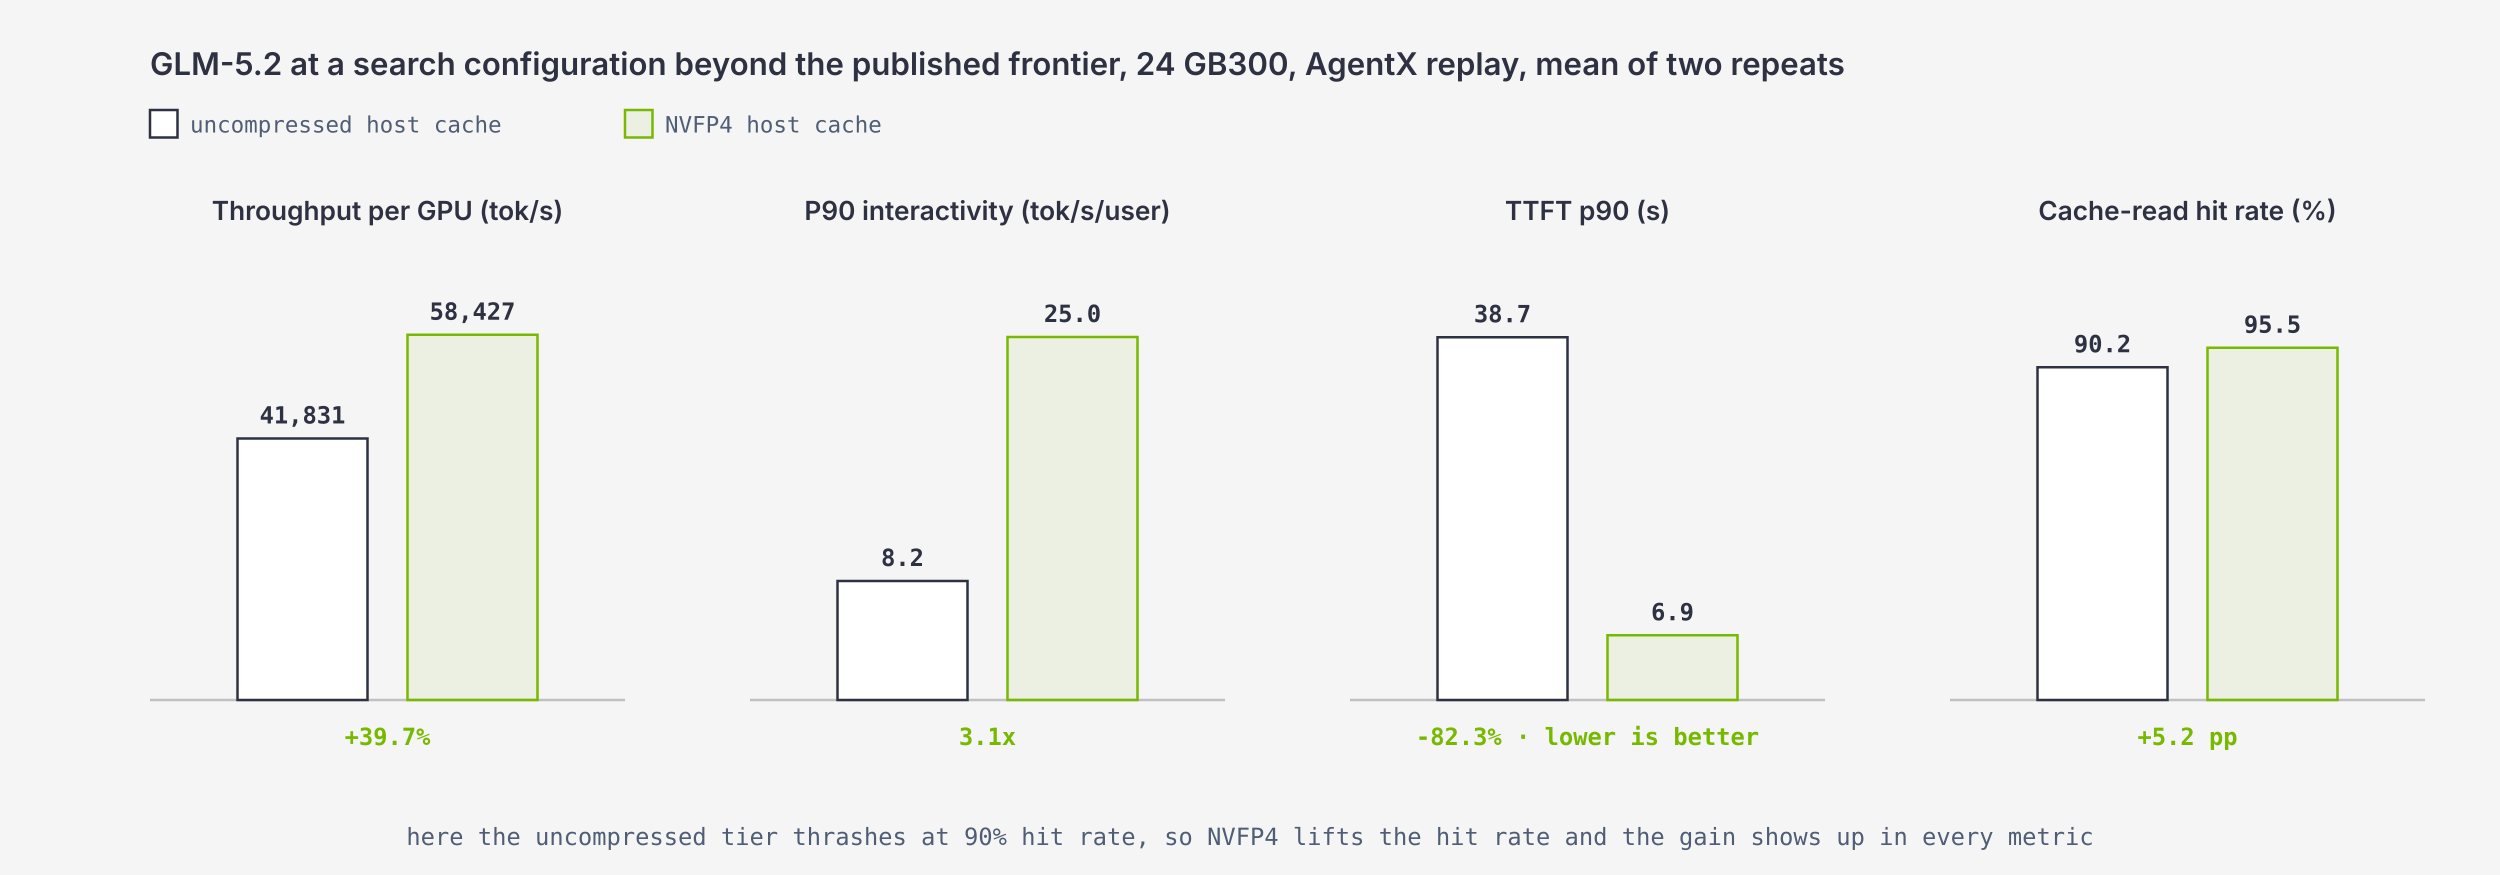
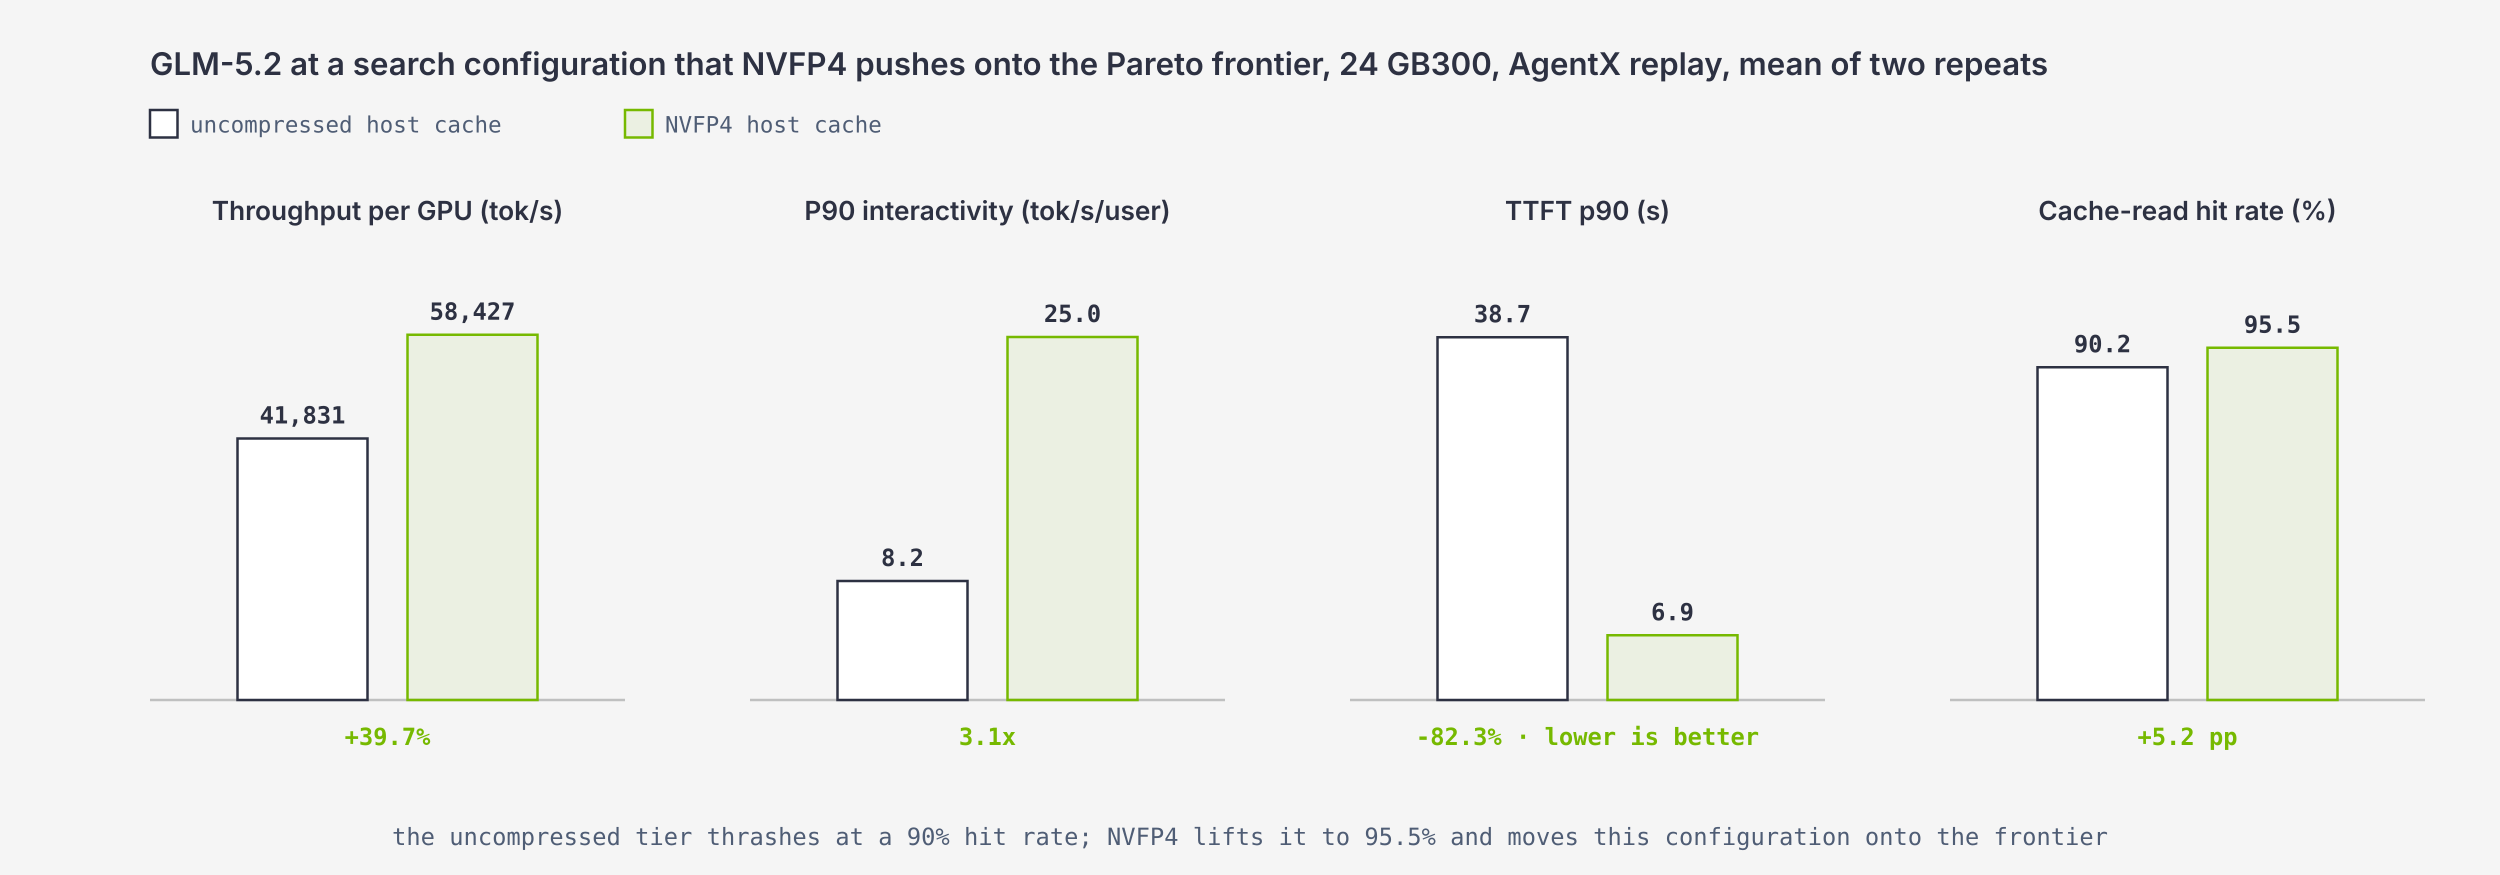
<svg xmlns="http://www.w3.org/2000/svg" viewBox="0 0 1000 350" width="1000" height="350">
  <defs>
    <marker id="ah" markerWidth="8" markerHeight="8" refX="7" refY="4" orient="auto" markerUnits="userSpaceOnUse">
      <path d="M0,0.5 L7,4 L0,7.5" fill="none" stroke="#4f5d75" stroke-width="1" />
    </marker>
  </defs>
  <rect width="1000" height="350" fill="#f5f5f5" />
-   <text x="60.0" y="30.0" font-family="'Geist','Inter',system-ui,-apple-system,'Segoe UI',sans-serif" font-size="12.5" font-weight="600" fill="#2d3142" text-anchor="start">GLM-5.2 at a search configuration beyond the published frontier, 24 GB300, AgentX replay, mean of two repeats</text>
+   <text x="60.0" y="30.0" font-family="'Geist','Inter',system-ui,-apple-system,'Segoe UI',sans-serif" font-size="12.5" font-weight="600" fill="#2d3142" text-anchor="start">GLM-5.2 at a search configuration that NVFP4 pushes onto the Pareto frontier, 24 GB300, AgentX replay, mean of two repeats</text>
  <rect x="60" y="44" width="11" height="11" fill="#ffffff" stroke="#2d3142" />
  <text x="76.0" y="53.0" font-family="'Geist Mono','SFMono-Regular',Menlo,Consolas,monospace" font-size="9" font-weight="500" fill="#4f5d75" text-anchor="start">uncompressed host cache</text>
  <rect x="250" y="44" width="11" height="11" fill="rgba(118,185,0,0.08)" stroke="#76B900" />
  <text x="266.0" y="53.0" font-family="'Geist Mono','SFMono-Regular',Menlo,Consolas,monospace" font-size="9" font-weight="500" fill="#4f5d75" text-anchor="start">NVFP4 host cache</text>
  <text x="155.0" y="88.0" font-family="'Geist','Inter',system-ui,-apple-system,'Segoe UI',sans-serif" font-size="10.5" font-weight="600" fill="#2d3142" text-anchor="middle">Throughput per GPU (tok/s)</text>
  <line x1="60" y1="280" x2="250" y2="280" stroke="#bfc0c0" stroke-width="1" />
  <rect x="95.0" y="175.4" width="52" height="104.6" fill="#ffffff" stroke="#2d3142" stroke-width="1" />
  <text x="121.0" y="169.4" font-family="'Geist Mono','SFMono-Regular',Menlo,Consolas,monospace" font-size="9.5" font-weight="600" fill="#2d3142" text-anchor="middle">41,831</text>
  <rect x="163.0" y="133.9" width="52" height="146.1" fill="rgba(118,185,0,0.08)" stroke="#76B900" stroke-width="1" />
  <text x="189.0" y="127.9" font-family="'Geist Mono','SFMono-Regular',Menlo,Consolas,monospace" font-size="9.5" font-weight="600" fill="#2d3142" text-anchor="middle">58,427</text>
  <text x="155.0" y="298.0" font-family="'Geist Mono','SFMono-Regular',Menlo,Consolas,monospace" font-size="9.5" font-weight="600" fill="#76B900" text-anchor="middle">+39.7%</text>
  <text x="395.0" y="88.0" font-family="'Geist','Inter',system-ui,-apple-system,'Segoe UI',sans-serif" font-size="10.5" font-weight="600" fill="#2d3142" text-anchor="middle">P90 interactivity (tok/s/user)</text>
  <line x1="300" y1="280" x2="490" y2="280" stroke="#bfc0c0" stroke-width="1" />
  <rect x="335.0" y="232.4" width="52" height="47.6" fill="#ffffff" stroke="#2d3142" stroke-width="1" />
  <text x="361.0" y="226.4" font-family="'Geist Mono','SFMono-Regular',Menlo,Consolas,monospace" font-size="9.5" font-weight="600" fill="#2d3142" text-anchor="middle">8.2</text>
  <rect x="403.0" y="134.8" width="52" height="145.2" fill="rgba(118,185,0,0.08)" stroke="#76B900" stroke-width="1" />
  <text x="429.0" y="128.8" font-family="'Geist Mono','SFMono-Regular',Menlo,Consolas,monospace" font-size="9.5" font-weight="600" fill="#2d3142" text-anchor="middle">25.0</text>
  <text x="395.0" y="298.0" font-family="'Geist Mono','SFMono-Regular',Menlo,Consolas,monospace" font-size="9.5" font-weight="600" fill="#76B900" text-anchor="middle">3.1x</text>
  <text x="635.0" y="88.0" font-family="'Geist','Inter',system-ui,-apple-system,'Segoe UI',sans-serif" font-size="10.5" font-weight="600" fill="#2d3142" text-anchor="middle">TTFT p90 (s)</text>
  <line x1="540" y1="280" x2="730" y2="280" stroke="#bfc0c0" stroke-width="1" />
  <rect x="575.0" y="134.9" width="52" height="145.1" fill="#ffffff" stroke="#2d3142" stroke-width="1" />
  <text x="601.0" y="128.9" font-family="'Geist Mono','SFMono-Regular',Menlo,Consolas,monospace" font-size="9.5" font-weight="600" fill="#2d3142" text-anchor="middle">38.7</text>
  <rect x="643.0" y="254.1" width="52" height="25.9" fill="rgba(118,185,0,0.08)" stroke="#76B900" stroke-width="1" />
  <text x="669.0" y="248.1" font-family="'Geist Mono','SFMono-Regular',Menlo,Consolas,monospace" font-size="9.5" font-weight="600" fill="#2d3142" text-anchor="middle">6.9</text>
  <text x="635.0" y="298.0" font-family="'Geist Mono','SFMono-Regular',Menlo,Consolas,monospace" font-size="9.5" font-weight="600" fill="#76B900" text-anchor="middle">-82.3% · lower is better</text>
  <text x="875.0" y="88.0" font-family="'Geist','Inter',system-ui,-apple-system,'Segoe UI',sans-serif" font-size="10.5" font-weight="600" fill="#2d3142" text-anchor="middle">Cache-read hit rate (%)</text>
  <line x1="780" y1="280" x2="970" y2="280" stroke="#bfc0c0" stroke-width="1" />
  <rect x="815.0" y="146.9" width="52" height="133.1" fill="#ffffff" stroke="#2d3142" stroke-width="1" />
  <text x="841.0" y="140.9" font-family="'Geist Mono','SFMono-Regular',Menlo,Consolas,monospace" font-size="9.5" font-weight="600" fill="#2d3142" text-anchor="middle">90.2</text>
  <rect x="883.0" y="139.1" width="52" height="140.9" fill="rgba(118,185,0,0.08)" stroke="#76B900" stroke-width="1" />
  <text x="909.0" y="133.1" font-family="'Geist Mono','SFMono-Regular',Menlo,Consolas,monospace" font-size="9.5" font-weight="600" fill="#2d3142" text-anchor="middle">95.5</text>
  <text x="875.0" y="298.0" font-family="'Geist Mono','SFMono-Regular',Menlo,Consolas,monospace" font-size="9.5" font-weight="600" fill="#76B900" text-anchor="middle">+5.2 pp</text>
-   <text x="500.0" y="338.0" font-family="'Geist Mono','SFMono-Regular',Menlo,Consolas,monospace" font-size="9.5" font-weight="500" fill="#4f5d75" text-anchor="middle">here the uncompressed tier thrashes at 90% hit rate, so NVFP4 lifts the hit rate and the gain shows up in every metric</text>
+   <text x="500.0" y="338.0" font-family="'Geist Mono','SFMono-Regular',Menlo,Consolas,monospace" font-size="9.5" font-weight="500" fill="#4f5d75" text-anchor="middle">the uncompressed tier thrashes at a 90% hit rate; NVFP4 lifts it to 95.5% and moves this configuration onto the frontier</text>
</svg>
